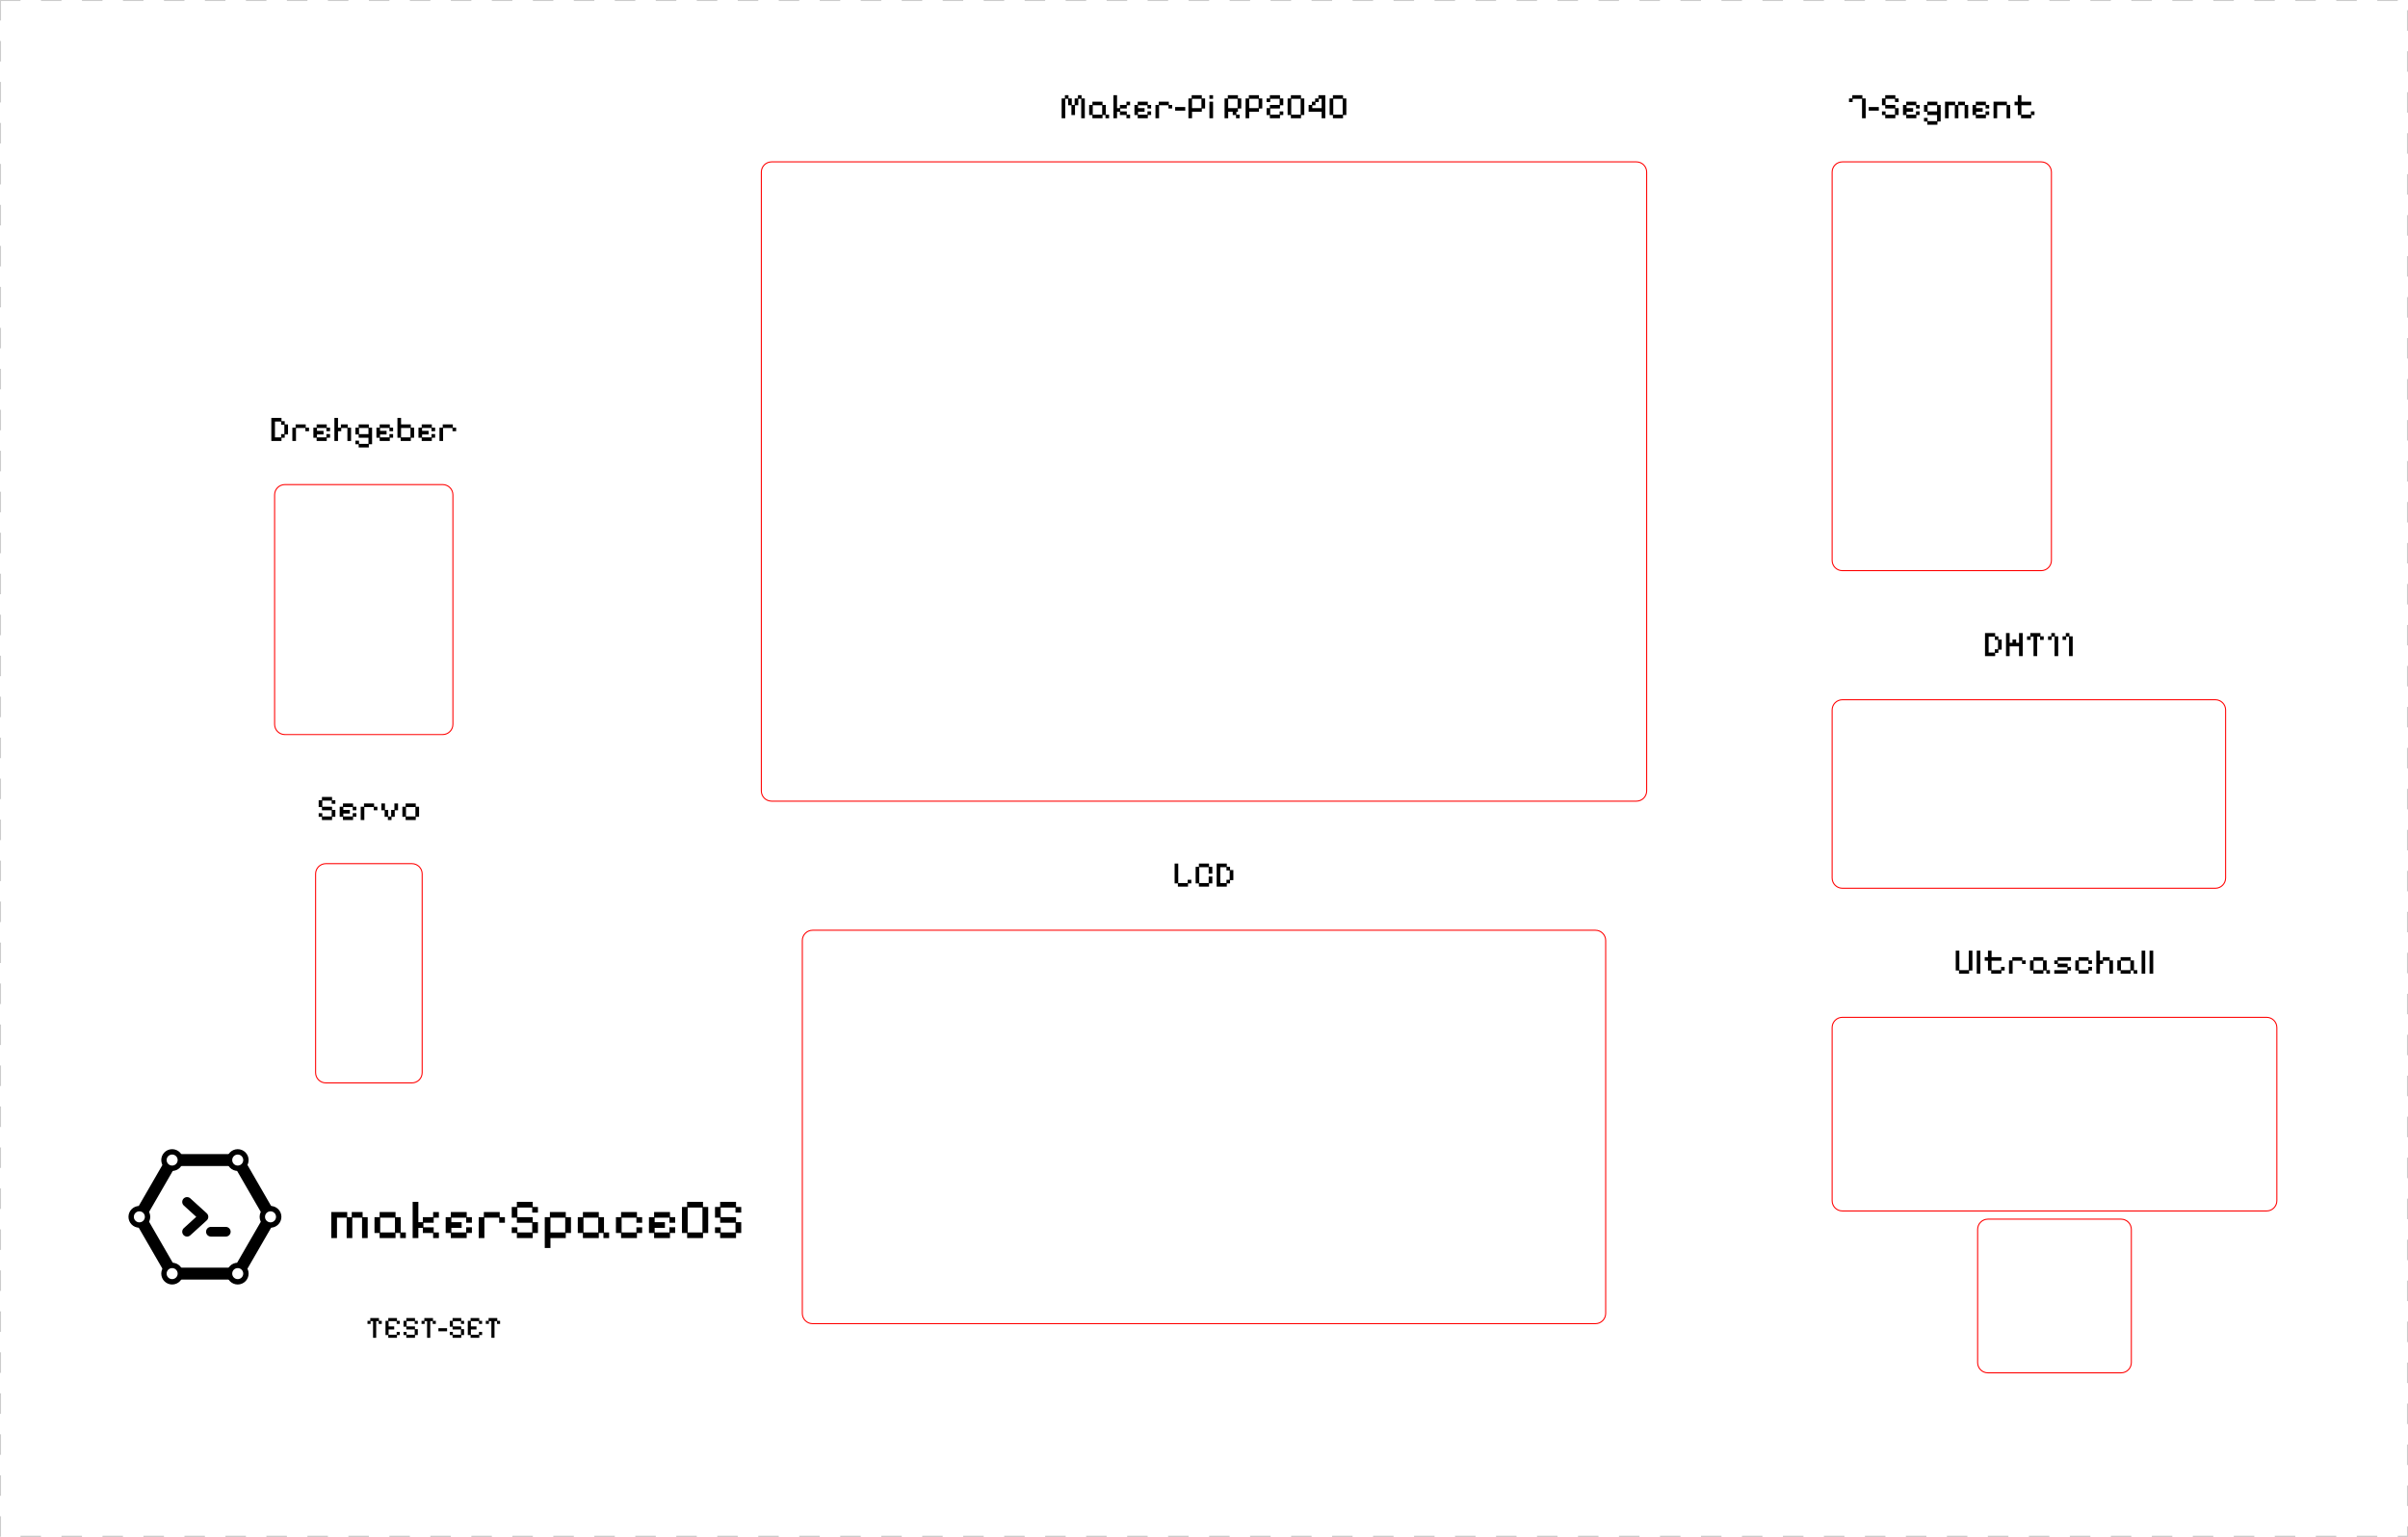
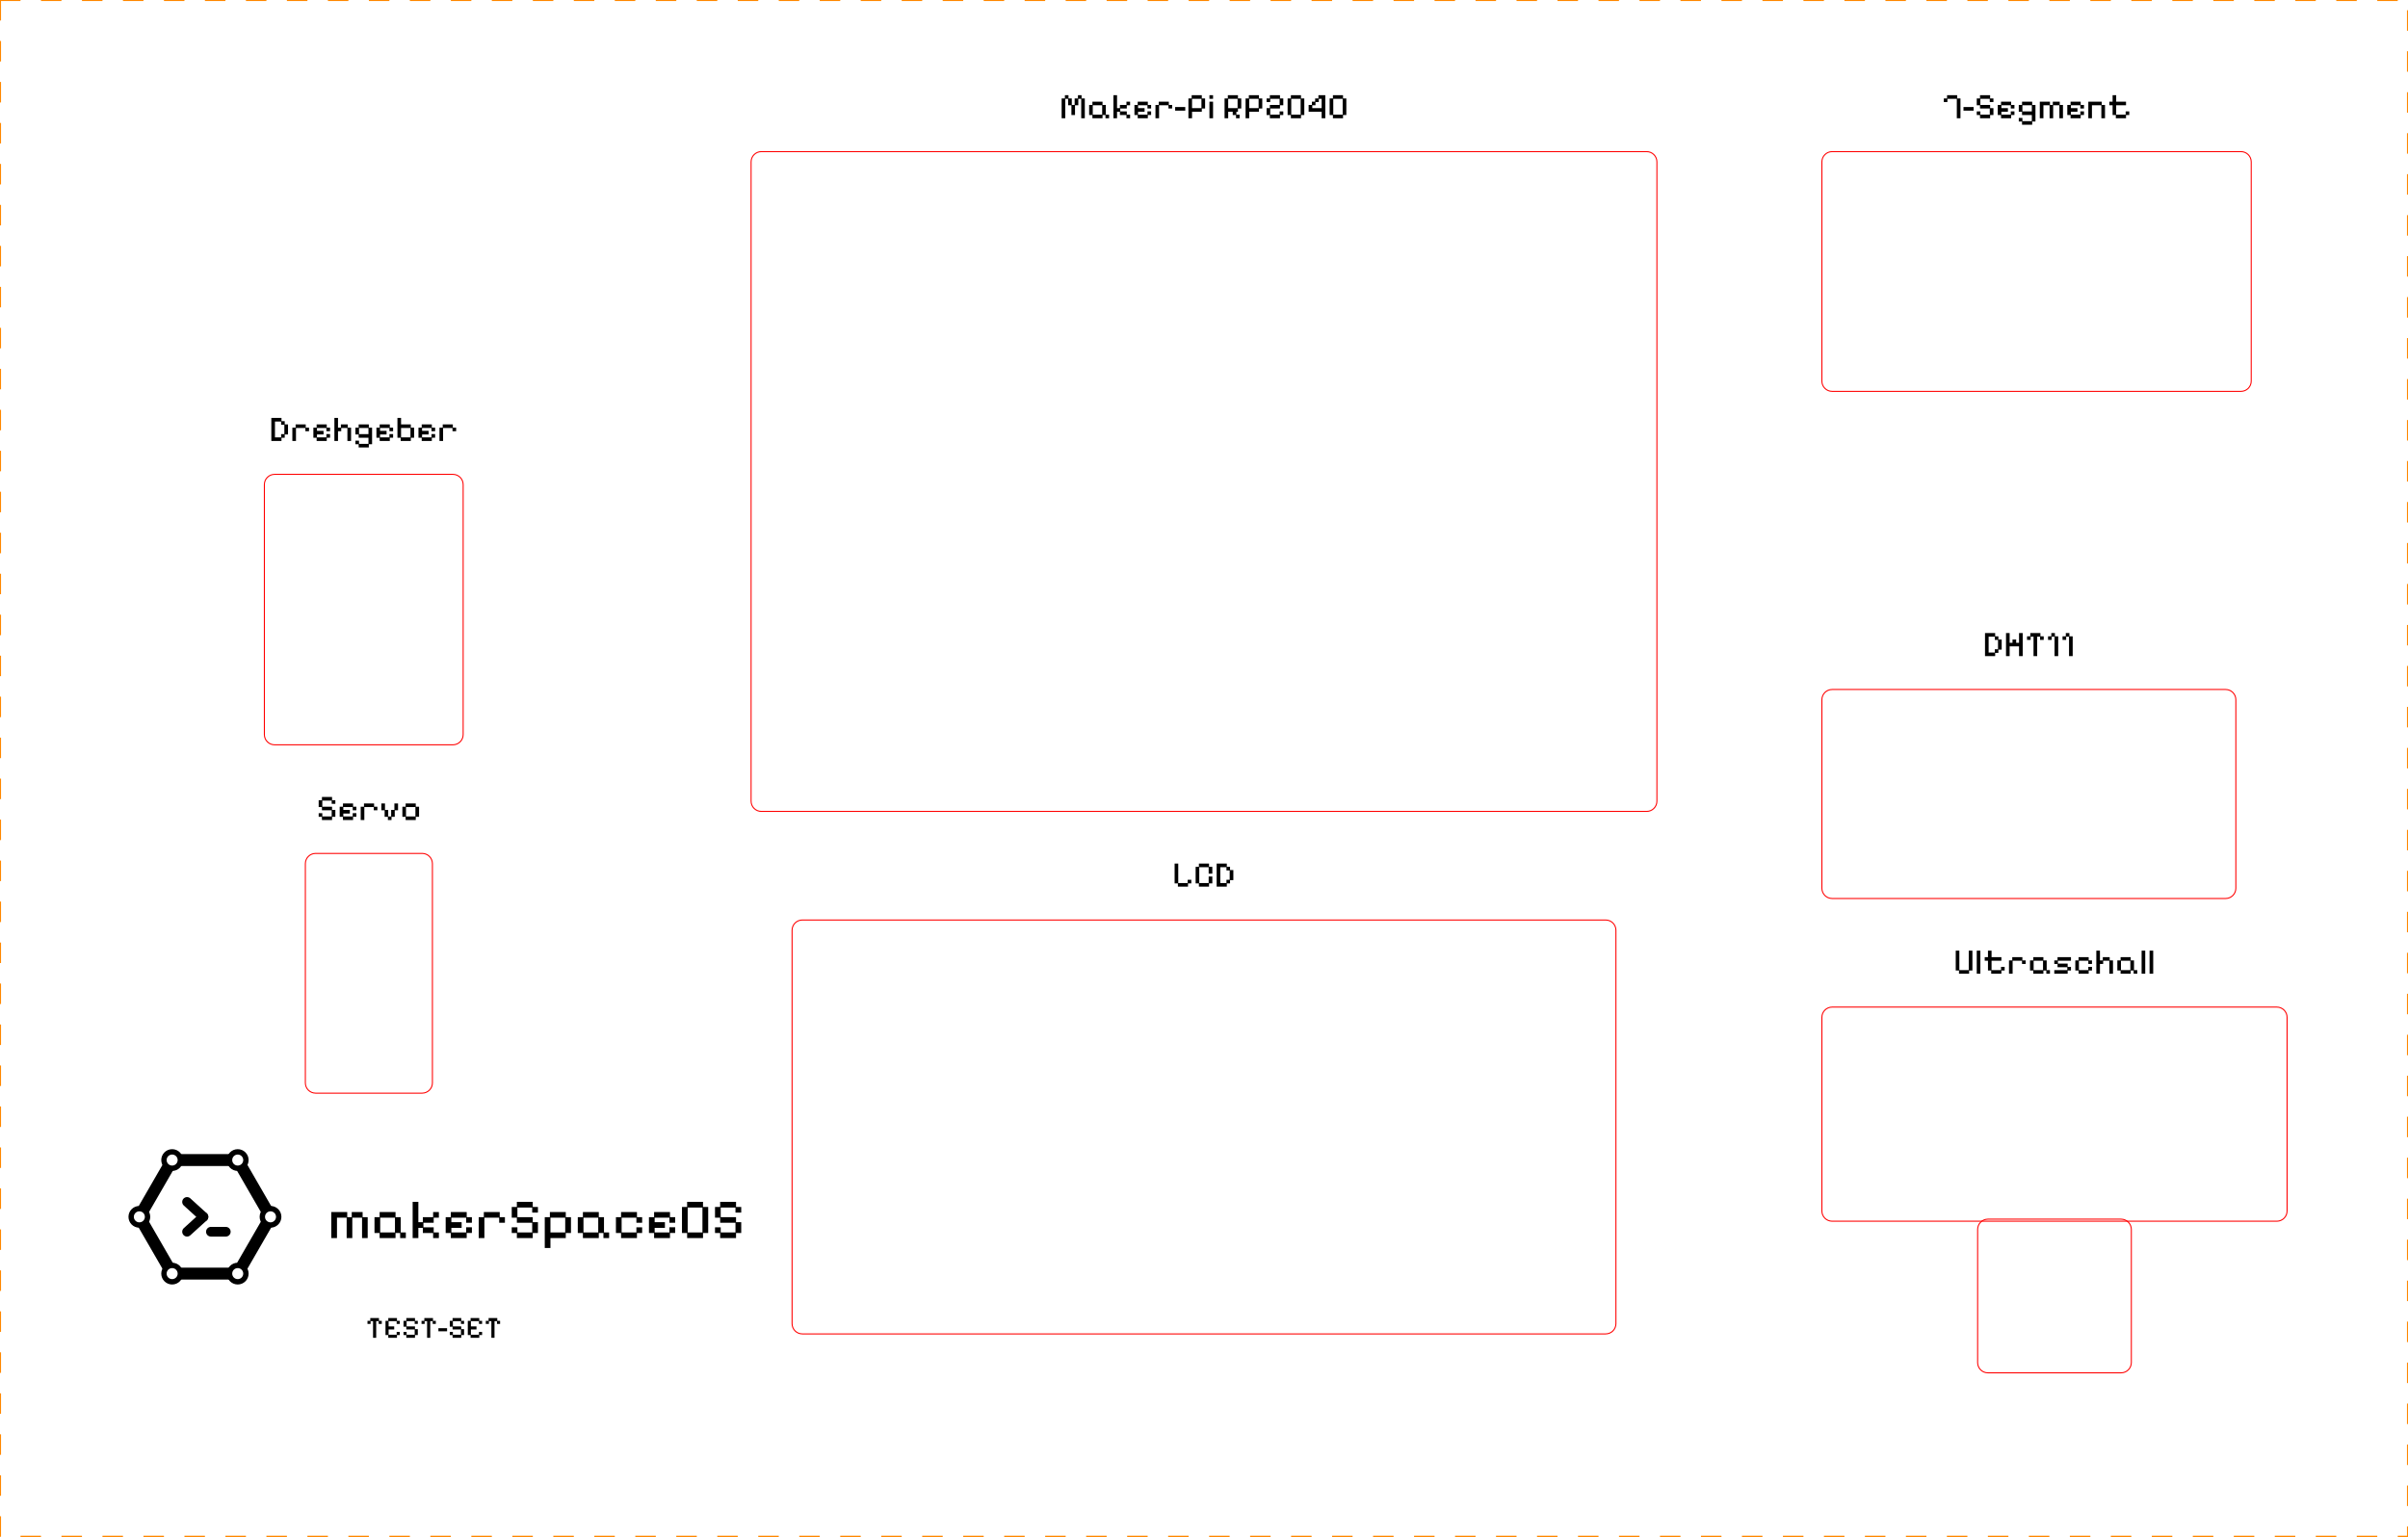
<svg xmlns="http://www.w3.org/2000/svg" width="235mm" height="150mm" viewBox="0 0 235 150">
  <g>
-     <rect x="0" y="0" width="235" height="150" fill="none" stroke="#cccccc" stroke-width="0.2" stroke-dasharray="2,2" />
+     <rect x="0" y="0" width="235" height="150" fill="none" stroke="#ff8800" stroke-width="0.2" stroke-dasharray="2,2" />
  </g>
  <g fill="none" stroke="#ff0000" stroke-width="0.1">
-     <rect x="74.3" y="15.8" width="86.4" height="62.4" rx="1" ry="1" />
-     <rect x="78.3" y="90.8" width="78.4" height="38.4" rx="1" ry="1" />
-     <rect x="26.8" y="47.3" width="17.4" height="24.4" rx="1" ry="1" />
-     <rect x="30.8" y="84.3" width="10.4" height="21.4" rx="1" ry="1" />
-     <rect x="178.8" y="15.8" width="21.4" height="39.9" rx="1" ry="1" />
-     <rect x="178.8" y="68.3" width="38.4" height="18.4" rx="1" ry="1" />
-     <rect x="178.8" y="99.3" width="43.4" height="18.9" rx="1" ry="1" />
+     <rect x="73.3" y="14.8" width="88.4" height="64.4" rx="1" ry="1" />
+     <rect x="77.3" y="89.8" width="80.4" height="40.4" rx="1" ry="1" />
+     <rect x="25.8" y="46.3" width="19.4" height="26.4" rx="1" ry="1" />
+     <rect x="29.8" y="83.3" width="12.4" height="23.4" rx="1" ry="1" />
+     <rect x="177.8" y="14.8" width="41.9" height="23.4" rx="1" ry="1" />
+     <rect x="177.8" y="67.3" width="40.4" height="20.4" rx="1" ry="1" />
+     <rect x="177.8" y="98.3" width="45.4" height="20.9" rx="1" ry="1" />
    <rect x="193" y="119" width="15" height="15" rx="1" ry="1" />
  </g>
  <g>
-     <g fill="none" stroke="#000000">
-       <g stroke-width="1.164">
-         <line x1="17.455" y1="113.231" x2="22.545" y2="113.231" />
-         <line x1="23.527" y1="113.798" x2="26.073" y2="118.206" />
-         <line x1="26.073" y1="119.34" x2="23.527" y2="123.748" />
-         <line x1="22.545" y1="124.315" x2="17.455" y2="124.315" />
-         <line x1="16.473" y1="123.748" x2="13.927" y2="119.34" />
-         <line x1="13.927" y1="118.206" x2="16.473" y2="113.798" />
-       </g>
-       <g stroke-width="0.524">
-         <circle cx="16.8" cy="113.231" r="0.8" />
-         <circle cx="23.2" cy="113.231" r="0.8" />
-         <circle cx="26.4" cy="118.773" r="0.8" />
-         <circle cx="23.2" cy="124.315" r="0.8" />
-         <circle cx="16.8" cy="124.315" r="0.8" />
-         <circle cx="13.6" cy="118.773" r="0.8" />
-       </g>
-       <polyline points="18.255,117.318 19.855,118.773 18.255,120.227" stroke-width="0.945" stroke-linecap="round" stroke-linejoin="round" />
-       <line x1="20.582" y1="120.227" x2="22.036" y2="120.227" stroke-width="0.945" stroke-linecap="round" />
+     <g fill="#000000" stroke="none">
+       <path d="M 17.455,113.813 L 22.545,113.813 L 22.545,112.649 L 17.455,112.649 Z" />
+       <path d="M 23.023,114.089 L 25.569,118.497 L 26.577,117.915 L 24.031,113.507 Z" />
+       <path d="M 25.569,119.049 L 23.023,123.457 L 24.031,124.039 L 26.577,119.631 Z" />
+       <path d="M 22.545,123.733 L 17.455,123.733 L 17.455,124.896 L 22.545,124.896 Z" />
+       <path d="M 16.977,123.457 L 14.431,119.049 L 13.423,119.631 L 15.969,124.039 Z" />
+       <path d="M 14.431,118.497 L 16.977,114.089 L 15.969,113.507 L 13.423,117.915 Z" />
+       <path fill-rule="evenodd" d="M 17.862,113.231 A 1.062,1.062 0 1 0 15.738,113.231 A 1.062,1.062 0 1 0 17.862,113.231 Z M 17.338,113.231 A 0.538,0.538 0 1 0 16.262,113.231 A 0.538,0.538 0 1 0 17.338,113.231 Z" />
+       <path fill-rule="evenodd" d="M 24.262,113.231 A 1.062,1.062 0 1 0 22.138,113.231 A 1.062,1.062 0 1 0 24.262,113.231 Z M 23.738,113.231 A 0.538,0.538 0 1 0 22.662,113.231 A 0.538,0.538 0 1 0 23.738,113.231 Z" />
+       <path fill-rule="evenodd" d="M 27.462,118.773 A 1.062,1.062 0 1 0 25.338,118.773 A 1.062,1.062 0 1 0 27.462,118.773 Z M 26.938,118.773 A 0.538,0.538 0 1 0 25.862,118.773 A 0.538,0.538 0 1 0 26.938,118.773 Z" />
+       <path fill-rule="evenodd" d="M 24.262,124.315 A 1.062,1.062 0 1 0 22.138,124.315 A 1.062,1.062 0 1 0 24.262,124.315 Z M 23.738,124.315 A 0.538,0.538 0 1 0 22.662,124.315 A 0.538,0.538 0 1 0 23.738,124.315 Z" />
+       <path fill-rule="evenodd" d="M 17.862,124.315 A 1.062,1.062 0 1 0 15.738,124.315 A 1.062,1.062 0 1 0 17.862,124.315 Z M 17.338,124.315 A 0.538,0.538 0 1 0 16.262,124.315 A 0.538,0.538 0 1 0 17.338,124.315 Z" />
+       <path fill-rule="evenodd" d="M 14.662,118.773 A 1.062,1.062 0 1 0 12.538,118.773 A 1.062,1.062 0 1 0 14.662,118.773 Z M 14.138,118.773 A 0.538,0.538 0 1 0 13.062,118.773 A 0.538,0.538 0 1 0 14.138,118.773 Z" />
+       <path d="M 19.537,119.123 L 19.611,119.178 L 19.695,119.218 L 19.784,119.24 L 19.877,119.245 L 19.969,119.231 L 20.056,119.2 L 20.136,119.153 L 20.204,119.091 L 20.26,119.016 L 20.299,118.933 L 20.322,118.843 L 20.327,118.75 L 20.313,118.659 L 20.282,118.571 L 20.235,118.492 L 20.173,118.423 L 18.573,116.968 L 18.498,116.913 L 18.414,116.873 L 18.325,116.851 L 18.232,116.846 L 18.14,116.859 L 18.053,116.891 L 17.974,116.938 L 17.905,117 L 17.849,117.075 L 17.81,117.158 L 17.787,117.248 L 17.782,117.341 L 17.796,117.432 L 17.827,117.52 L 17.874,117.599 L 17.937,117.668 Z" />
+       <path d="M 17.937,119.877 L 17.874,119.946 L 17.827,120.026 L 17.796,120.113 L 17.782,120.205 L 17.787,120.297 L 17.81,120.387 L 17.849,120.471 L 17.905,120.545 L 17.974,120.607 L 18.053,120.655 L 18.14,120.686 L 18.232,120.699 L 18.325,120.695 L 18.414,120.672 L 18.498,120.632 L 18.573,120.577 L 20.173,119.123 L 20.235,119.054 L 20.282,118.974 L 20.313,118.887 L 20.327,118.795 L 20.322,118.703 L 20.299,118.613 L 20.26,118.529 L 20.204,118.455 L 20.136,118.393 L 20.056,118.345 L 19.969,118.314 L 19.877,118.301 L 19.784,118.305 L 19.695,118.328 L 19.611,118.368 L 19.537,118.423 Z" />
+       <path d="M 22.036,120.7 L 22.129,120.691 L 22.217,120.664 L 22.299,120.62 L 22.371,120.562 L 22.429,120.49 L 22.473,120.408 L 22.5,120.319 L 22.509,120.227 L 22.5,120.135 L 22.473,120.046 L 22.429,119.965 L 22.371,119.893 L 22.299,119.834 L 22.217,119.791 L 22.129,119.764 L 22.036,119.755 L 20.582,119.755 L 20.49,119.764 L 20.401,119.791 L 20.319,119.834 L 20.248,119.893 L 20.189,119.965 L 20.145,120.046 L 20.118,120.135 L 20.109,120.227 L 20.118,120.319 L 20.145,120.408 L 20.189,120.49 L 20.248,120.562 L 20.319,120.62 L 20.401,120.664 L 20.49,120.691 L 20.582,120.7 Z" />
    </g>
    <path d="M32.33 120.846L32.33 118.305L33.886 118.305L33.886 118.806L34.327 118.806L34.327 118.305L35.388 118.305L35.388 118.806L35.883 118.806L35.883 120.846L35.333 120.846L35.333 118.855L34.382 118.855L34.382 120.846L33.831 120.846L33.831 118.855L32.886 118.855L32.886 120.846ZM37.049 120.846L37.049 120.351L36.548 120.351L36.548 118.806L37.049 118.806L37.049 118.305L38.6 118.305L38.6 118.806L39.106 118.806L39.106 120.296L39.606 120.296L39.606 120.846L39.051 120.846L39.051 120.351L38.6 120.351L38.6 120.846ZM37.104 120.296L38.545 120.296L38.545 118.855L37.104 118.855ZM40.272 120.846L40.272 117.31L40.828 117.31L40.828 119.295L41.267 119.295L41.267 118.806L42.269 118.806L42.269 118.305L42.83 118.305L42.83 118.855L42.324 118.855L42.324 119.35L41.322 119.35L41.322 119.796L42.324 119.796L42.324 120.296L42.83 120.296L42.83 120.846L42.269 120.846L42.269 120.351L41.267 120.351L41.267 119.851L40.828 119.851L40.828 120.846ZM43.995 120.846L43.995 120.351L43.495 120.351L43.495 118.806L43.995 118.806L43.995 118.305L45.547 118.305L45.547 118.806L46.053 118.806L46.053 119.35L45.492 119.35L45.492 118.855L44.05 118.855L44.05 119.295L45.051 119.295L45.051 119.851L44.05 119.851L44.05 120.296L45.492 120.296L45.492 119.79L46.053 119.79L46.053 120.346L45.547 120.346L45.547 120.846ZM46.718 120.846L46.718 118.806L47.218 118.806L47.218 118.305L48.77 118.305L48.77 118.806L49.276 118.806L49.276 119.35L48.715 119.35L48.715 118.855L47.273 118.855L47.273 120.846ZM50.441 120.846L50.441 120.351L49.941 120.351L49.941 119.796L50.496 119.796L50.496 120.296L51.938 120.296L51.938 119.35L50.441 119.35L50.441 118.855L49.941 118.855L49.941 117.81L50.441 117.81L50.441 117.31L51.992 117.31L51.992 117.81L52.498 117.81L52.498 118.36L51.938 118.36L51.938 117.865L50.496 117.865L50.496 118.806L51.992 118.806L51.992 119.295L52.498 119.295L52.498 120.351L51.992 120.351L51.992 120.846ZM53.164 121.814L53.164 118.806L53.664 118.806L53.664 118.305L55.215 118.305L55.215 118.806L55.721 118.806L55.721 120.351L55.215 120.351L55.215 120.846L53.719 120.846L53.719 121.814ZM53.719 120.296L55.16 120.296L55.16 118.855L53.719 118.855ZM56.887 120.846L56.887 120.351L56.387 120.351L56.387 118.806L56.887 118.806L56.887 118.305L58.438 118.305L58.438 118.806L58.944 118.806L58.944 120.296L59.445 120.296L59.445 120.846L58.889 120.846L58.889 120.351L58.438 120.351L58.438 120.846ZM56.942 120.296L58.383 120.296L58.383 118.855L56.942 118.855ZM60.611 120.846L60.611 120.351L60.11 120.351L60.11 118.806L60.611 118.806L60.611 118.305L62.162 118.305L62.162 118.806L62.668 118.806L62.668 119.35L62.107 119.35L62.107 118.855L60.666 118.855L60.666 120.296L62.107 120.296L62.107 119.796L62.668 119.796L62.668 120.351L62.162 120.351L62.162 120.846ZM63.834 120.846L63.834 120.351L63.333 120.351L63.333 118.806L63.834 118.806L63.834 118.305L65.385 118.305L65.385 118.806L65.891 118.806L65.891 119.35L65.33 119.35L65.33 118.855L63.889 118.855L63.889 119.295L64.89 119.295L64.89 119.851L63.889 119.851L63.889 120.296L65.33 120.296L65.33 119.79L65.891 119.79L65.891 120.346L65.385 120.346L65.385 120.846ZM67.057 120.846L67.057 120.351L66.556 120.351L66.556 117.81L67.057 117.81L67.057 117.31L68.608 117.31L68.608 117.81L69.114 117.81L69.114 120.351L68.608 120.351L68.608 120.846ZM67.112 120.296L68.553 120.296L68.553 117.865L67.112 117.865ZM70.28 120.846L70.28 120.351L69.779 120.351L69.779 119.796L70.335 119.796L70.335 120.296L71.776 120.296L71.776 119.35L70.28 119.35L70.28 118.855L69.779 118.855L69.779 117.81L70.28 117.81L70.28 117.31L71.831 117.31L71.831 117.81L72.337 117.81L72.337 118.36L71.776 118.36L71.776 117.865L70.335 117.865L70.335 118.806L71.831 118.806L71.831 119.295L72.337 119.295L72.337 120.351L71.831 120.351L71.831 120.846Z" />
    <path d="M36.407 130.581L36.407 128.955L36.167 128.955L36.167 129.225L35.864 129.225L35.864 128.925L36.137 128.925L36.137 128.652L36.983 128.652L36.983 128.925L37.259 128.925L37.259 129.225L36.953 129.225L36.953 128.955L36.713 128.955L36.713 130.581ZM37.895 130.581L37.895 130.311L37.622 130.311L37.622 128.925L37.895 128.925L37.895 128.652L38.741 128.652L38.741 128.925L39.017 128.925L39.017 129.225L38.711 129.225L38.711 128.955L37.925 128.955L37.925 129.468L38.471 129.468L38.471 129.765L37.925 129.765L37.925 130.281L38.711 130.281L38.711 130.008L39.017 130.008L39.017 130.311L38.741 130.311L38.741 130.581ZM39.653 130.581L39.653 130.311L39.38 130.311L39.38 130.008L39.683 130.008L39.683 130.281L40.469 130.281L40.469 129.765L39.653 129.765L39.653 129.495L39.38 129.495L39.38 128.925L39.653 128.925L39.653 128.652L40.499 128.652L40.499 128.925L40.775 128.925L40.775 129.225L40.469 129.225L40.469 128.955L39.683 128.955L39.683 129.468L40.499 129.468L40.499 129.735L40.775 129.735L40.775 130.311L40.499 130.311L40.499 130.581ZM41.681 130.581L41.681 128.955L41.441 128.955L41.441 129.225L41.138 129.225L41.138 128.925L41.411 128.925L41.411 128.652L42.257 128.652L42.257 128.925L42.533 128.925L42.533 129.225L42.227 129.225L42.227 128.955L41.987 128.955L41.987 130.581ZM42.785 129.945L42.785 129.642L43.631 129.642L43.631 129.945ZM44.168 130.581L44.168 130.311L43.895 130.311L43.895 130.008L44.198 130.008L44.198 130.281L44.984 130.281L44.984 129.765L44.168 129.765L44.168 129.495L43.895 129.495L43.895 128.925L44.168 128.925L44.168 128.652L45.014 128.652L45.014 128.925L45.29 128.925L45.29 129.225L44.984 129.225L44.984 128.955L44.198 128.955L44.198 129.468L45.014 129.468L45.014 129.735L45.29 129.735L45.29 130.311L45.014 130.311L45.014 130.581ZM45.926 130.581L45.926 130.311L45.653 130.311L45.653 128.925L45.926 128.925L45.926 128.652L46.772 128.652L46.772 128.925L47.048 128.925L47.048 129.225L46.742 129.225L46.742 128.955L45.956 128.955L45.956 129.468L46.502 129.468L46.502 129.765L45.956 129.765L45.956 130.281L46.742 130.281L46.742 130.008L47.048 130.008L47.048 130.311L46.772 130.311L46.772 130.581ZM47.954 130.581L47.954 128.955L47.714 128.955L47.714 129.225L47.411 129.225L47.411 128.925L47.684 128.925L47.684 128.652L48.53 128.652L48.53 128.925L48.806 128.925L48.806 129.225L48.5 129.225L48.5 128.955L48.26 128.955L48.26 130.581Z" />
    <g fill="#000000" stroke="none">
      <path d="M103.607 11.542L103.607 9.61L103.925 9.61L103.925 9.291L104.275 9.291L104.275 9.61L104.597 9.61L104.597 10.244L104.877 10.244L104.877 9.61L105.199 9.61L105.199 9.291L105.553 9.291L105.553 9.61L105.868 9.61L105.868 11.542L105.518 11.542L105.518 9.645L105.234 9.645L105.234 10.275L104.912 10.275L104.912 11.227L104.562 11.227L104.562 10.275L104.24 10.275L104.24 9.645L103.96 9.645L103.96 11.542ZM106.61 11.542L106.61 11.227L106.291 11.227L106.291 10.244L106.61 10.244L106.61 9.925L107.597 9.925L107.597 10.244L107.919 10.244L107.919 11.192L108.237 11.192L108.237 11.542L107.884 11.542L107.884 11.227L107.597 11.227L107.597 11.542ZM106.645 11.192L107.562 11.192L107.562 10.275L106.645 10.275ZM108.661 11.542L108.661 9.291L109.014 9.291L109.014 10.555L109.294 10.555L109.294 10.244L109.931 10.244L109.931 9.925L110.288 9.925L110.288 10.275L109.966 10.275L109.966 10.59L109.329 10.59L109.329 10.873L109.966 10.873L109.966 11.192L110.288 11.192L110.288 11.542L109.931 11.542L109.931 11.227L109.294 11.227L109.294 10.909L109.014 10.909L109.014 11.542ZM111.03 11.542L111.03 11.227L110.712 11.227L110.712 10.244L111.03 10.244L111.03 9.925L112.017 9.925L112.017 10.244L112.339 10.244L112.339 10.59L111.982 10.59L111.982 10.275L111.065 10.275L111.065 10.555L111.702 10.555L111.702 10.909L111.065 10.909L111.065 11.192L111.982 11.192L111.982 10.87L112.339 10.87L112.339 11.223L112.017 11.223L112.017 11.542ZM112.763 11.542L112.763 10.244L113.081 10.244L113.081 9.925L114.068 9.925L114.068 10.244L114.39 10.244L114.39 10.59L114.033 10.59L114.033 10.275L113.116 10.275L113.116 11.542ZM114.684 10.8L114.684 10.447L115.671 10.447L115.671 10.8ZM115.979 11.542L115.979 9.61L116.298 9.61L116.298 9.291L117.285 9.291L117.285 9.61L117.607 9.61L117.607 10.59L117.285 10.59L117.285 10.909L116.333 10.909L116.333 11.542ZM116.333 10.555L117.25 10.555L117.25 9.645L116.333 9.645ZM118.03 11.542L118.03 9.925L118.384 9.925L118.384 11.542ZM118.03 9.645L118.03 9.291L118.384 9.291L118.384 9.645ZM119.507 11.542L119.507 9.61L119.826 9.61L119.826 9.291L120.813 9.291L120.813 9.61L121.135 9.61L121.135 10.59L120.813 10.59L120.813 10.909L120.659 10.909L120.659 11.192L120.974 11.192L120.974 11.542L120.624 11.542L120.624 11.227L120.302 11.227L120.302 10.909L119.861 10.909L119.861 11.542ZM119.861 10.555L120.778 10.555L120.778 9.645L119.861 9.645ZM121.558 11.542L121.558 9.61L121.877 9.61L121.877 9.291L122.864 9.291L122.864 9.61L123.186 9.61L123.186 10.59L122.864 10.59L122.864 10.909L121.912 10.909L121.912 11.542ZM121.912 10.555L122.829 10.555L122.829 9.645L121.912 9.645ZM123.928 11.542L123.928 11.227L123.609 11.227L123.609 10.555L123.928 10.555L123.928 10.244L124.88 10.244L124.88 9.645L123.963 9.645L123.963 9.96L123.609 9.96L123.609 9.61L123.928 9.61L123.928 9.291L124.915 9.291L124.915 9.61L125.237 9.61L125.237 10.275L124.915 10.275L124.915 10.59L123.963 10.59L123.963 11.192L124.88 11.192L124.88 10.873L125.237 10.873L125.237 11.227L124.915 11.227L124.915 11.542ZM125.979 11.542L125.979 11.227L125.66 11.227L125.66 9.61L125.979 9.61L125.979 9.291L126.966 9.291L126.966 9.61L127.288 9.61L127.288 11.227L126.966 11.227L126.966 11.542ZM126.014 11.192L126.931 11.192L126.931 9.645L126.014 9.645ZM128.982 11.542L128.982 10.909L127.711 10.909L127.711 10.244L128.03 10.244L128.03 9.925L128.345 9.925L128.345 9.61L128.667 9.61L128.667 9.291L129.339 9.291L129.339 11.542ZM128.065 10.555L128.982 10.555L128.982 9.645L128.702 9.645L128.702 9.96L128.38 9.96L128.38 10.275L128.065 10.275ZM130.081 11.542L130.081 11.227L129.762 11.227L129.762 9.61L130.081 9.61L130.081 9.291L131.068 9.291L131.068 9.61L131.39 9.61L131.39 11.227L131.068 11.227L131.068 11.542ZM130.116 11.192L131.033 11.192L131.033 9.645L130.116 9.645Z" />
      <path d="M114.952 86.542L114.952 86.227L114.633 86.227L114.633 84.291L114.987 84.291L114.987 86.192L115.904 86.192L115.904 85.874L116.261 85.874L116.261 86.227L115.939 86.227L115.939 86.542ZM117.003 86.542L117.003 86.227L116.684 86.227L116.684 84.61L117.003 84.61L117.003 84.291L117.99 84.291L117.99 84.61L118.312 84.61L118.312 85.275L117.955 85.275L117.955 84.645L117.038 84.645L117.038 86.192L117.955 86.192L117.955 85.555L118.312 85.555L118.312 86.227L117.99 86.227L117.99 86.542ZM118.736 86.542L118.736 84.291L119.726 84.291L119.726 84.61L120.041 84.61L120.041 84.925L120.363 84.925L120.363 85.909L120.041 85.909L120.041 86.227L119.726 86.227L119.726 86.542ZM119.089 86.192L119.691 86.192L119.691 85.874L120.006 85.874L120.006 84.96L119.691 84.96L119.691 84.645L119.089 84.645Z" />
      <path d="M26.48 43.042L26.48 40.791L27.471 40.791L27.471 41.11L27.786 41.11L27.786 41.425L28.108 41.425L28.108 42.408L27.786 42.408L27.786 42.727L27.471 42.727L27.471 43.042ZM26.834 42.692L27.436 42.692L27.436 42.373L27.751 42.373L27.751 41.46L27.436 41.46L27.436 41.145L26.834 41.145ZM28.532 43.042L28.532 41.743L28.85 41.743L28.85 41.425L29.837 41.425L29.837 41.743L30.159 41.743L30.159 42.09L29.802 42.09L29.802 41.775L28.885 41.775L28.885 43.042ZM30.901 43.042L30.901 42.727L30.583 42.727L30.583 41.743L30.901 41.743L30.901 41.425L31.888 41.425L31.888 41.743L32.21 41.743L32.21 42.09L31.853 42.09L31.853 41.775L30.936 41.775L30.936 42.055L31.573 42.055L31.573 42.408L30.936 42.408L30.936 42.692L31.853 42.692L31.853 42.37L32.21 42.37L32.21 42.724L31.888 42.724L31.888 43.042ZM32.634 43.042L32.634 40.791L32.987 40.791L32.987 41.743L33.267 41.743L33.267 41.425L33.939 41.425L33.939 41.743L34.261 41.743L34.261 43.042L33.904 43.042L33.904 41.775L33.302 41.775L33.302 42.09L32.987 42.09L32.987 43.042ZM35.003 43.675L35.003 43.361L34.685 43.361L34.685 43.011L35.038 43.011L35.038 43.325L35.959 43.325L35.959 42.727L35.003 42.727L35.003 42.408L34.685 42.408L34.685 41.743L35.003 41.743L35.003 41.425L35.994 41.425L35.994 41.743L36.312 41.743L36.312 43.361L35.994 43.361L35.994 43.675ZM35.038 42.373L35.959 42.373L35.959 41.775L35.038 41.775ZM37.054 43.042L37.054 42.727L36.736 42.727L36.736 41.743L37.054 41.743L37.054 41.425L38.041 41.425L38.041 41.743L38.363 41.743L38.363 42.09L38.006 42.09L38.006 41.775L37.089 41.775L37.089 42.055L37.726 42.055L37.726 42.408L37.089 42.408L37.089 42.692L38.006 42.692L38.006 42.37L38.363 42.37L38.363 42.724L38.041 42.724L38.041 43.042ZM39.105 43.042L39.105 42.727L38.787 42.727L38.787 40.791L39.14 40.791L39.14 41.425L40.092 41.425L40.092 41.743L40.414 41.743L40.414 42.727L40.092 42.727L40.092 43.042ZM39.14 42.692L40.057 42.692L40.057 41.775L39.14 41.775ZM41.156 43.042L41.156 42.727L40.838 42.727L40.838 41.743L41.156 41.743L41.156 41.425L42.143 41.425L42.143 41.743L42.465 41.743L42.465 42.09L42.108 42.09L42.108 41.775L41.191 41.775L41.191 42.055L41.828 42.055L41.828 42.408L41.191 42.408L41.191 42.692L42.108 42.692L42.108 42.37L42.465 42.37L42.465 42.724L42.143 42.724L42.143 43.042ZM42.889 43.042L42.889 41.743L43.207 41.743L43.207 41.425L44.194 41.425L44.194 41.743L44.516 41.743L44.516 42.09L44.159 42.09L44.159 41.775L43.242 41.775L43.242 43.042Z" />
      <path d="M31.419 80.042L31.419 79.727L31.1 79.727L31.1 79.374L31.454 79.374L31.454 79.692L32.37 79.692L32.37 79.09L31.419 79.09L31.419 78.775L31.1 78.775L31.1 78.11L31.419 78.11L31.419 77.791L32.406 77.791L32.406 78.11L32.727 78.11L32.727 78.46L32.37 78.46L32.37 78.145L31.454 78.145L31.454 78.743L32.406 78.743L32.406 79.055L32.727 79.055L32.727 79.727L32.406 79.727L32.406 80.042ZM33.47 80.042L33.47 79.727L33.151 79.727L33.151 78.743L33.47 78.743L33.47 78.425L34.457 78.425L34.457 78.743L34.779 78.743L34.779 79.09L34.422 79.09L34.422 78.775L33.505 78.775L33.505 79.055L34.142 79.055L34.142 79.409L33.505 79.409L33.505 79.692L34.422 79.692L34.422 79.37L34.779 79.37L34.779 79.724L34.457 79.724L34.457 80.042ZM35.202 80.042L35.202 78.743L35.521 78.743L35.521 78.425L36.508 78.425L36.508 78.743L36.83 78.743L36.83 79.09L36.473 79.09L36.473 78.775L35.556 78.775L35.556 80.042ZM37.855 80.042L37.855 79.727L37.537 79.727L37.537 79.09L37.218 79.09L37.218 78.425L37.572 78.425L37.572 79.055L37.887 79.055L37.887 79.692L38.174 79.692L38.174 79.055L38.489 79.055L38.489 78.425L38.846 78.425L38.846 79.09L38.524 79.09L38.524 79.727L38.209 79.727L38.209 80.042ZM39.588 80.042L39.588 79.727L39.269 79.727L39.269 78.743L39.588 78.743L39.588 78.425L40.575 78.425L40.575 78.743L40.897 78.743L40.897 79.727L40.575 79.727L40.575 80.042ZM39.623 79.692L40.54 79.692L40.54 78.775L39.623 78.775Z" />
-       <path d="M181.718 11.542L181.718 9.645L180.801 9.645L180.801 9.96L180.447 9.96L180.447 9.61L180.766 9.61L180.766 9.291L181.753 9.291L181.753 9.61L182.075 9.61L182.075 11.542ZM182.369 10.8L182.369 10.447L183.356 10.447L183.356 10.8ZM183.982 11.542L183.982 11.227L183.664 11.227L183.664 10.873L184.017 10.873L184.017 11.192L184.934 11.192L184.934 10.59L183.982 10.59L183.982 10.275L183.664 10.275L183.664 9.61L183.982 9.61L183.982 9.291L184.969 9.291L184.969 9.61L185.291 9.61L185.291 9.96L184.934 9.96L184.934 9.645L184.017 9.645L184.017 10.244L184.969 10.244L184.969 10.555L185.291 10.555L185.291 11.227L184.969 11.227L184.969 11.542ZM186.033 11.542L186.033 11.227L185.715 11.227L185.715 10.244L186.033 10.244L186.033 9.925L187.02 9.925L187.02 10.244L187.342 10.244L187.342 10.59L186.985 10.59L186.985 10.275L186.068 10.275L186.068 10.555L186.705 10.555L186.705 10.909L186.068 10.909L186.068 11.192L186.985 11.192L186.985 10.87L187.342 10.87L187.342 11.223L187.02 11.223L187.02 11.542ZM188.084 12.175L188.084 11.861L187.766 11.861L187.766 11.511L188.119 11.511L188.119 11.825L189.04 11.825L189.04 11.227L188.084 11.227L188.084 10.909L187.766 10.909L187.766 10.244L188.084 10.244L188.084 9.925L189.075 9.925L189.075 10.244L189.393 10.244L189.393 11.861L189.075 11.861L189.075 12.175ZM188.119 10.873L189.04 10.873L189.04 10.275L188.119 10.275ZM189.817 11.542L189.817 9.925L190.807 9.925L190.807 10.244L191.087 10.244L191.087 9.925L191.763 9.925L191.763 10.244L192.078 10.244L192.078 11.542L191.728 11.542L191.728 10.275L191.122 10.275L191.122 11.542L190.772 11.542L190.772 10.275L190.17 10.275L190.17 11.542ZM192.82 11.542L192.82 11.227L192.501 11.227L192.501 10.244L192.82 10.244L192.82 9.925L193.807 9.925L193.807 10.244L194.129 10.244L194.129 10.59L193.772 10.59L193.772 10.275L192.855 10.275L192.855 10.555L193.492 10.555L193.492 10.909L192.855 10.909L192.855 11.192L193.772 11.192L193.772 10.87L194.129 10.87L194.129 11.223L193.807 11.223L193.807 11.542ZM194.552 11.542L194.552 9.925L195.858 9.925L195.858 10.244L196.18 10.244L196.18 11.542L195.823 11.542L195.823 10.275L194.906 10.275L194.906 11.542ZM197.237 11.542L197.237 11.227L196.922 11.227L196.922 10.275L196.603 10.275L196.603 9.925L196.922 9.925L196.922 9.291L197.272 9.291L197.272 9.925L198.231 9.925L198.231 10.275L197.272 10.275L197.272 11.192L198.196 11.192L198.196 10.873L198.549 10.873L198.549 11.227L198.231 11.227L198.231 11.542Z" />
+       <path d="M190.968 11.542L190.968 9.645L190.051 9.645L190.051 9.96L189.697 9.96L189.697 9.61L190.016 9.61L190.016 9.291L191.003 9.291L191.003 9.61L191.325 9.61L191.325 11.542ZM191.619 10.8L191.619 10.447L192.606 10.447L192.606 10.8ZM193.232 11.542L193.232 11.227L192.914 11.227L192.914 10.873L193.267 10.873L193.267 11.192L194.184 11.192L194.184 10.59L193.232 10.59L193.232 10.275L192.914 10.275L192.914 9.61L193.232 9.61L193.232 9.291L194.219 9.291L194.219 9.61L194.541 9.61L194.541 9.96L194.184 9.96L194.184 9.645L193.267 9.645L193.267 10.244L194.219 10.244L194.219 10.555L194.541 10.555L194.541 11.227L194.219 11.227L194.219 11.542ZM195.283 11.542L195.283 11.227L194.965 11.227L194.965 10.244L195.283 10.244L195.283 9.925L196.27 9.925L196.27 10.244L196.592 10.244L196.592 10.59L196.235 10.59L196.235 10.275L195.318 10.275L195.318 10.555L195.955 10.555L195.955 10.909L195.318 10.909L195.318 11.192L196.235 11.192L196.235 10.87L196.592 10.87L196.592 11.223L196.27 11.223L196.27 11.542ZM197.334 12.175L197.334 11.861L197.016 11.861L197.016 11.511L197.369 11.511L197.369 11.825L198.29 11.825L198.29 11.227L197.334 11.227L197.334 10.909L197.016 10.909L197.016 10.244L197.334 10.244L197.334 9.925L198.325 9.925L198.325 10.244L198.643 10.244L198.643 11.861L198.325 11.861L198.325 12.175ZM197.369 10.873L198.29 10.873L198.29 10.275L197.369 10.275ZM199.067 11.542L199.067 9.925L200.057 9.925L200.057 10.244L200.337 10.244L200.337 9.925L201.013 9.925L201.013 10.244L201.328 10.244L201.328 11.542L200.978 11.542L200.978 10.275L200.372 10.275L200.372 11.542L200.022 11.542L200.022 10.275L199.42 10.275L199.42 11.542ZM202.07 11.542L202.07 11.227L201.751 11.227L201.751 10.244L202.07 10.244L202.07 9.925L203.057 9.925L203.057 10.244L203.379 10.244L203.379 10.59L203.022 10.59L203.022 10.275L202.105 10.275L202.105 10.555L202.742 10.555L202.742 10.909L202.105 10.909L202.105 11.192L203.022 11.192L203.022 10.87L203.379 10.87L203.379 11.223L203.057 11.223L203.057 11.542ZM203.802 11.542L203.802 9.925L205.108 9.925L205.108 10.244L205.43 10.244L205.43 11.542L205.073 11.542L205.073 10.275L204.156 10.275L204.156 11.542ZM206.487 11.542L206.487 11.227L206.172 11.227L206.172 10.275L205.853 10.275L205.853 9.925L206.172 9.925L206.172 9.291L206.522 9.291L206.522 9.925L207.481 9.925L207.481 10.275L206.522 10.275L206.522 11.192L207.446 11.192L207.446 10.873L207.799 10.873L207.799 11.227L207.481 11.227L207.481 11.542Z" />
      <path d="M193.72 64.042L193.72 61.791L194.71 61.791L194.71 62.11L195.025 62.11L195.025 62.425L195.347 62.425L195.347 63.408L195.025 63.408L195.025 63.727L194.71 63.727L194.71 64.042ZM194.073 63.692L194.675 63.692L194.675 63.373L194.99 63.373L194.99 62.46L194.675 62.46L194.675 62.145L194.073 62.145ZM195.77 64.042L195.77 61.791L196.124 61.791L196.124 62.743L196.404 62.743L196.404 62.425L196.761 62.425L196.761 62.743L197.041 62.743L197.041 61.791L197.398 61.791L197.398 64.042L197.041 64.042L197.041 63.09L196.124 63.09L196.124 64.042ZM198.455 64.042L198.455 62.145L198.175 62.145L198.175 62.46L197.821 62.46L197.821 62.11L198.14 62.11L198.14 61.791L199.127 61.791L199.127 62.11L199.449 62.11L199.449 62.46L199.092 62.46L199.092 62.145L198.812 62.145L198.812 64.042ZM200.506 64.042L200.506 62.145L200.226 62.145L200.226 62.46L199.872 62.46L199.872 62.11L200.191 62.11L200.191 61.791L200.541 61.791L200.541 62.11L200.863 62.11L200.863 64.042ZM201.92 64.042L201.92 62.145L201.64 62.145L201.64 62.46L201.286 62.46L201.286 62.11L201.605 62.11L201.605 61.791L201.955 61.791L201.955 62.11L202.277 62.11L202.277 64.042Z" />
      <path d="M191.181 95.042L191.181 94.727L190.863 94.727L190.863 92.791L191.216 92.791L191.216 94.692L192.133 94.692L192.133 92.791L192.49 92.791L192.49 94.727L192.168 94.727L192.168 95.042ZM192.914 95.042L192.914 92.791L193.267 92.791L193.267 95.042ZM194.324 95.042L194.324 94.727L194.009 94.727L194.009 93.775L193.691 93.775L193.691 93.425L194.009 93.425L194.009 92.791L194.359 92.791L194.359 93.425L195.318 93.425L195.318 93.775L194.359 93.775L194.359 94.692L195.283 94.692L195.283 94.374L195.637 94.374L195.637 94.727L195.318 94.727L195.318 95.042ZM196.06 95.042L196.06 93.743L196.379 93.743L196.379 93.425L197.366 93.425L197.366 93.743L197.688 93.743L197.688 94.09L197.331 94.09L197.331 93.775L196.414 93.775L196.414 95.042ZM198.43 95.042L198.43 94.727L198.111 94.727L198.111 93.743L198.43 93.743L198.43 93.425L199.417 93.425L199.417 93.743L199.739 93.743L199.739 94.692L200.057 94.692L200.057 95.042L199.704 95.042L199.704 94.727L199.417 94.727L199.417 95.042ZM198.465 94.692L199.382 94.692L199.382 93.775L198.465 93.775ZM200.481 95.042L200.481 94.692L201.751 94.692L201.751 94.409L200.799 94.409L200.799 94.09L200.481 94.09L200.481 93.743L200.799 93.743L200.799 93.425L202.108 93.425L202.108 93.775L200.834 93.775L200.834 94.055L201.786 94.055L201.786 94.374L202.108 94.374L202.108 94.727L201.786 94.727L201.786 95.042ZM202.85 95.042L202.85 94.727L202.532 94.727L202.532 93.743L202.85 93.743L202.85 93.425L203.837 93.425L203.837 93.743L204.159 93.743L204.159 94.09L203.802 94.09L203.802 93.775L202.885 93.775L202.885 94.692L203.802 94.692L203.802 94.374L204.159 94.374L204.159 94.727L203.837 94.727L203.837 95.042ZM204.583 95.042L204.583 92.791L204.936 92.791L204.936 93.743L205.216 93.743L205.216 93.425L205.888 93.425L205.888 93.743L206.21 93.743L206.21 95.042L205.853 95.042L205.853 93.775L205.251 93.775L205.251 94.09L204.936 94.09L204.936 95.042ZM206.952 95.042L206.952 94.727L206.634 94.727L206.634 93.743L206.952 93.743L206.952 93.425L207.939 93.425L207.939 93.743L208.261 93.743L208.261 94.692L208.58 94.692L208.58 95.042L208.226 95.042L208.226 94.727L207.939 94.727L207.939 95.042ZM206.987 94.692L207.904 94.692L207.904 93.775L206.987 93.775ZM209.003 95.042L209.003 92.791L209.357 92.791L209.357 95.042ZM209.78 95.042L209.78 92.791L210.134 92.791L210.134 95.042Z" />
    </g>
  </g>
</svg>
